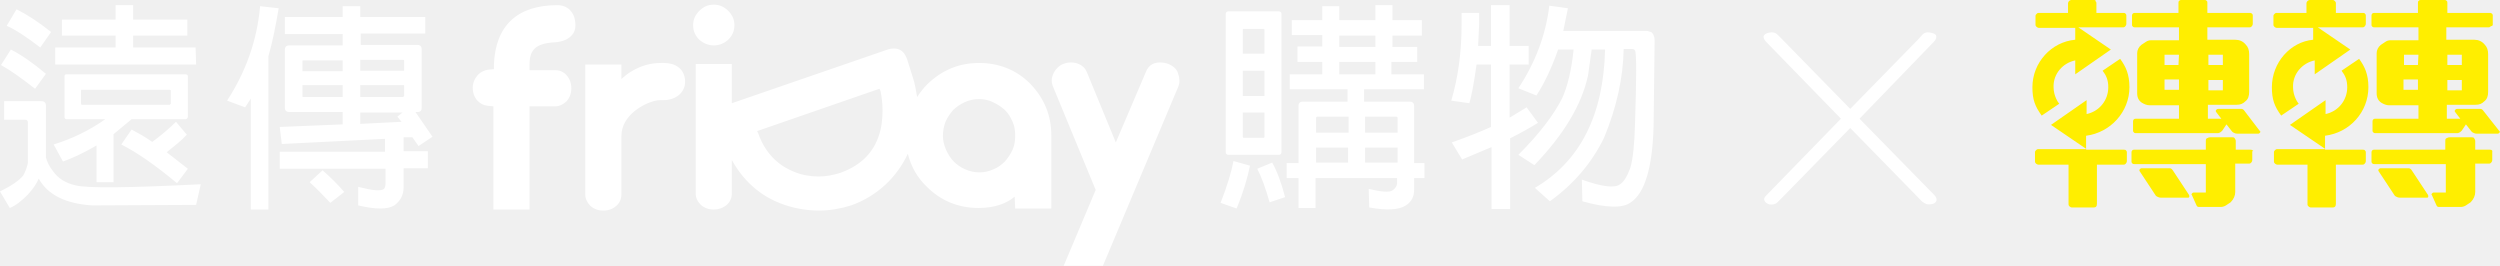
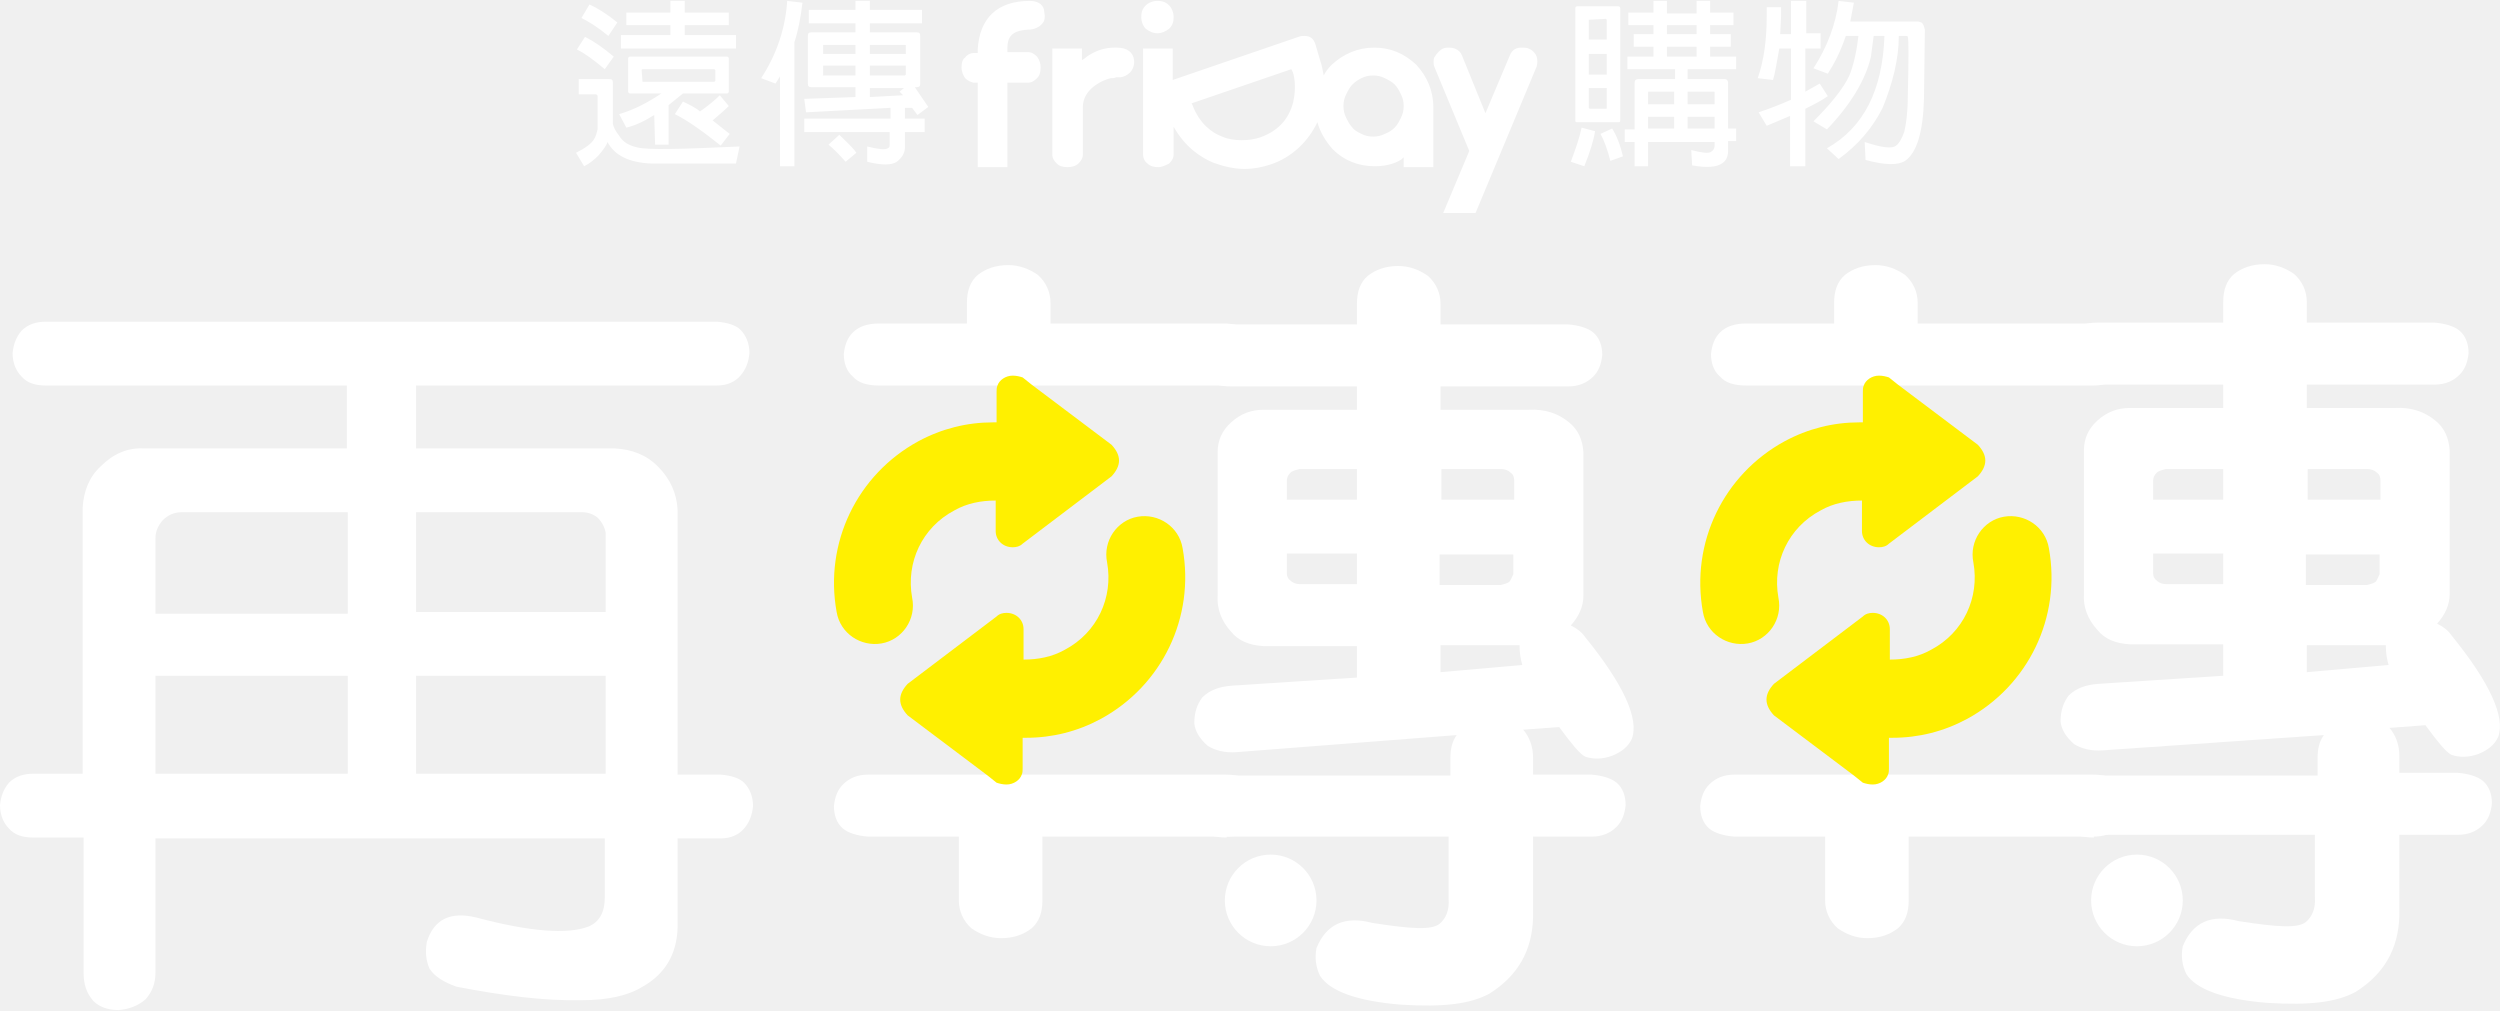
- <svg xmlns="http://www.w3.org/2000/svg" version="1.1" id="圖層_1" x="0px" y="0px" viewBox="0 0 484.4 51.5" style="enable-background:new 0 0 484.4 51.5;" xml:space="preserve">
+ <svg xmlns="http://www.w3.org/2000/svg" version="1.1" id="圖層_1" x="0px" y="0px" viewBox="0 0 278.2 112.4" style="enable-background:new 0 0 278.2 112.4;" xml:space="preserve">
  <style type="text/css">
	.st0{fill:#FFFFFF;}
- 	.st1{fill:#FFEE00;}
+ 	.st1{fill:#FFF000;}
</style>
  <g>
    <g>
      <g>
-         <path class="st0" d="M138.3,8.8c1.1,0,2-0.4,2.8-1.1c0.8-0.8,1.2-1.7,1.2-2.8s-0.4-2-1.2-2.8s-1.7-1.2-2.8-1.2s-2,0.4-2.8,1.2     s-1.2,1.7-1.2,2.8s0.4,2,1.2,2.8C136.3,8.4,137.3,8.8,138.3,8.8z M108,1c-7.8,0-12,4-12.3,11.5v0.9l-1.1,0.1     c-0.7,0.1-1.4,0.4-2,1c-0.6,0.7-1,1.5-1,2.5s0.3,1.8,0.9,2.5c0.6,0.6,1.2,0.9,2,1l1.1,0.1v20h7v-20h5c0.8,0,1.6-0.4,2.2-1     c0.6-0.7,0.9-1.5,0.9-2.5s-0.3-1.8-0.9-2.5s-1.4-1-2.2-1h-5v-1c0-2.6,0.8-4.2,4.9-4.4c1.5-0.1,2.7-0.6,3.4-1.5     c0.6-0.7,0.7-1.7,0.5-2.8C111.2,2.5,110.1,1,108,1z M226.4,12.4c-0.5-0.2-1.1-0.3-1.6-0.3c-1,0-2.2,0.3-2.8,1.9l-5.8,13.6     L210.6,14c-0.7-1.7-2.4-1.9-3.1-1.9c-0.5,0-1,0.1-1.5,0.3c-0.6,0.2-1.6,1-2,2.1c-0.3,0.7-0.3,1.5,0,2.2l8.3,20.1l-6.2,14.7h7.6     l14.6-34.7c0.3-0.7,0.3-1.6,0-2.4C228.2,13.7,227.6,12.9,226.4,12.4z M189.7,12.2c-3.9,0-7.2,1.4-10,4.1c-0.8,0.8-1.4,1.6-2,2.5     c-0.2-1.2-0.4-2.5-0.8-3.7l-1.1-3.5c-0.5-1.5-1.3-2.2-2.6-2.2c-0.5,0-1,0.1-1.5,0.3L141.8,20v-7.6h-7v25.1c0,0.9,0.4,1.6,1,2.2     c0.7,0.6,1.5,0.9,2.5,0.9c0.9,0,1.8-0.3,2.5-0.9c0.7-0.6,1-1.4,1-2.2V31c2.7,4.9,6.5,7.3,9.4,8.4c2.3,0.9,4.9,1.4,7.5,1.4     c2.2,0,4.3-0.4,6.2-1c5.1-1.8,8.9-5.5,11-10c0.6,2.4,1.8,4.6,3.7,6.4c2.7,2.7,6.1,4.1,10,4.1c3.5,0,5.5-1.1,6.5-1.8l0.5-0.4     l0.1,2.3h7V26.2c0-3.9-1.4-7.2-4.1-10C196.9,13.5,193.5,12.2,189.7,12.2z M170.6,25.2c-1,4.1-3.6,6.8-7.8,8.3     c-1.3,0.4-2.7,0.7-4.2,0.7c-1.6,0-3.3-0.3-4.7-0.9c-2.3-0.9-5.4-2.9-7-7.5l-0.2-0.4l23.7-8.2l0.2,0.4     C170.8,18.5,171.4,21.7,170.6,25.2z M196.2,29c-0.4,0.9-0.9,1.6-1.5,2.3c-0.6,0.6-1.4,1.2-2.2,1.5c-0.9,0.4-1.8,0.6-2.7,0.6     c-1,0-1.9-0.2-2.8-0.6c-0.9-0.4-1.6-0.9-2.2-1.5c-0.6-0.6-1.1-1.4-1.5-2.3s-0.6-1.8-0.6-2.7c0-1,0.2-1.9,0.5-2.7     c0.4-0.9,0.9-1.6,1.5-2.3c0.6-0.6,1.4-1.1,2.2-1.5c0.9-0.4,1.8-0.6,2.8-0.6s1.9,0.2,2.7,0.6c0.9,0.4,1.6,0.9,2.3,1.5     c0.7,0.7,1.1,1.4,1.5,2.3s0.5,1.7,0.5,2.7C196.7,27.2,196.6,28.1,196.2,29z M128.6,12.2H128c-4.2,0-7,2.6-7,2.6l-0.6,0.5v-2.8h-7     v25.2c0,0.8,0.4,1.6,1,2.2c0.7,0.6,1.5,0.9,2.5,0.9s1.8-0.3,2.5-0.9c0.7-0.6,1-1.4,1-2.2V26.4c0-4.2,4.6-6.5,6.7-6.9     c0.4-0.1,0.8-0.1,1.3-0.1c0.4,0,0.8,0,1.2-0.1c1.4-0.2,3.5-1.5,3.1-4.1C132.4,13.3,130.9,12.2,128.6,12.2z M34.1,23.6     c-1.1,1.1-2.7,2.5-4.6,3.9c-1.4-1-2.7-1.7-4-2.4l-2,2.9c3,1.5,6.6,4,10.8,7.5l2.1-2.8l-4.1-3.2c1.5-1.2,2.9-2.3,3.9-3.4     L34.1,23.6z M9.9,6.2c-2.5-2-4.7-3.4-6.7-4.4L1.3,5c1.8,0.8,3.9,2.2,6.5,4.2L9.9,6.2z M18.5,28.3l0.2-0.1v7.1H22V26l3.5-2.9h10.4     c0.3,0,0.5-0.2,0.5-0.5v-7.8c0-0.3-0.2-0.4-0.5-0.4h-23c-0.3,0-0.4,0.1-0.4,0.4v7.8c0,0.3,0.1,0.5,0.4,0.5h7.5     c-3.1,2.2-6.5,3.8-10,4.9l1.8,3.3C13.9,30.7,16.1,29.7,18.5,28.3z M15.8,20.3l-0.1-0.2v-2.6c0-0.1,0-0.1,0.1-0.1h17.1l0.2,0.1     v2.6l-0.2,0.2H15.8z M37.9,9.2H25.8V6.9h10.5V3.8H25.8V1h-3.4v2.8H12v3.1h10.4v2.3H10.7v3.3H38L37.9,9.2L37.9,9.2z M8.9,14.3     c-2.5-2.1-4.8-3.7-6.8-4.7l-1.9,3c1.8,1,3.9,2.5,6.6,4.6L8.9,14.3z M14.6,35.9c-1.9-0.4-3.4-1.4-4.3-2.7c-0.8-1-1.2-1.9-1.4-2.7     v-10c0-0.6-0.3-0.9-0.9-0.9H0.8v3.6h4.1c0.3,0,0.5,0.2,0.5,0.5v7.9c-0.2,0.9-0.5,1.7-0.9,2.4c-0.8,1-2.3,2-4.5,3.1l1.9,3.2     c1.2-0.5,2.3-1.4,3.5-2.6c1.1-1.2,1.8-2.3,2.1-3.1c1.7,3.1,5.2,4.9,10.4,5.2L38,39.7l0.9-4C24.9,36.4,16.8,36.5,14.6,35.9z      M62.5,33L60,35.3c1.2,1.1,2.6,2.5,4,4l2.7-2.1C65.5,35.8,64.1,34.4,62.5,33z M79.9,26.6l1.2,1.7l2.7-1.8l-3.3-4.8h0.4     c0.6,0,0.8-0.3,0.8-0.8V9.5c0-0.5-0.3-0.8-0.8-0.8h-11V6.5h12.5V3.3H69.8V1.2h-3.4v2.1H55.2v3.3h11.2v2.2H56     c-0.5,0-0.8,0.3-0.8,0.8v11.3c0,0.5,0.3,0.8,0.8,0.8h10.4v2.4l-12.2,0.5l0.4,3.3l20-1v2.5H54.2v3.3h20.5v2.8     c0,0.5-0.1,0.9-0.3,1.1c-0.6,0.5-2.3,0.3-5-0.4v3.6c3.4,0.8,5.7,0.8,7,0c1.1-0.8,1.8-1.9,1.8-3.5v-3.7h4.7v-3.3h-4.7v-2.7     L79.9,26.6z M66.4,18.8h-7.7c-0.1,0-0.1-0.1-0.1-0.2v-2.1h7.8V18.8z M66.4,13.8h-7.8v-1.9c0-0.1,0-0.2,0.1-0.2h7.7V13.8z      M69.8,11.6h8.3c0.1,0,0.2,0,0.2,0.2v1.9h-8.5V11.6z M77.8,23.6l-8,0.4v-2.2H78l-1,0.8L77.8,23.6z M69.8,18.8v-2.3h8.5v2.1     l-0.2,0.2C78.1,18.8,69.8,18.8,69.8,18.8z M44,19.5l3.5,1.3l1.1-1.7v21.5H52V10.9c0.8-2.7,1.4-5.8,2-9.3l-3.6-0.4     C49.8,7.8,47.7,13.8,44,19.5z M238,30h9.8c0.3,0,0.5-0.2,0.5-0.5V2.7c0-0.3-0.2-0.5-0.5-0.5H238c-0.3,0-0.5,0.2-0.5,0.5v26.8     C237.5,29.8,237.7,30,238,30z M240.8,5.7l0.1-0.1h3.9l0.2,0.1v4.7h-4.2V5.7z M240.8,13.7h4.2v4.9h-4.2V13.7z M240.8,21.8h4.2v4.7     c0,0.1,0,0.2-0.2,0.2h-3.9l-0.1-0.2V21.8z M243.6,32.7c0.8,1.5,1.6,3.7,2.4,6.5l3-1c-0.7-2.7-1.5-4.9-2.5-6.7L243.6,32.7z      M236.5,39.3l3.1,1.1c1.3-3.1,2.1-5.9,2.6-8.3l-3.2-0.9C238.6,33.3,237.8,36,236.5,39.3z M269.8,12h4.8V9.1h-4.8V6.9h5.7v-3h-5.7     V1h-3.3v2.9h-7V1.2h-3.3v2.7h-5.9v2.9h5.9V9h-4.8v3h4.8v2.4h-6.3v2.9h11.2v2.4h-8.7c-0.5,0-0.8,0.3-0.8,0.8v11.1h-2.3v2.9h2.3     v5.8h3.3v-5.8h15.8v0.9c0,0.6-0.3,1.1-0.9,1.5s-2.1,0.3-4.6-0.3l0.1,3.6c3.4,0.6,5.7,0.5,7.1-0.4c1.1-0.7,1.6-1.7,1.6-3v-2.3h2     v-2.9h-2V20.5c0-0.5-0.3-0.8-0.8-0.8h-8.9v-2.4h11.6v-2.9h-6.3V12H269.8z M261.2,31.5H255v-2.9h6.2V31.5z M261.2,25.7H255v-2.8     c0-0.2,0.1-0.3,0.3-0.3h6v3.1H261.2z M270.8,31.5h-6.3v-2.9h6.3V31.5z M270.5,22.6c0.2,0,0.3,0.1,0.3,0.3v2.8h-6.3v-3.1     C264.5,22.6,270.5,22.6,270.5,22.6z M266.5,14.4h-7V12h7V14.4z M266.5,9.1h-7V6.9h7V9.1z M295.8,20.8l-3.3,2V12.5h3.7V8.9h-3.7V1     h-3.6v7.9h-2.5l0.2-4.2V2.5h-3.4v2.2c0,5.5-0.7,10.4-2,14.8l3.5,0.5c0.4-1.3,0.9-3.9,1.4-7.5h2.8v12.1c-2,0.9-4.5,1.9-7.6,3     l2,3.3l5.7-2.4v12h3.6V26.8c2-1,3.8-2,5.4-3L295.8,20.8z M319.9,6.2L319.2,6h-16.3l0.9-4.4l-3.6-0.5c-0.7,5.7-2.7,11-6,16     l3.5,1.4c1.5-2.3,2.9-5.2,4.2-8.9h3c-0.4,4-1.2,7.2-2.2,9.4c-1.6,3.2-4.4,6.9-8.5,11l3.1,2c5.6-5.8,9.2-11.7,10.4-17.4l0.7-5h2.6     c-0.3,12.8-4.9,21.7-13.6,26.8l2.9,2.6c4.6-3.3,8.1-7.4,10.5-12.3c2.4-5.8,3.7-11.5,3.8-17.2h1.7c0.2,0,0.4,0.1,0.5,0.3     c0.3,0.4,0.3,5.1,0,14.2c-0.1,3.9-0.4,6.8-0.9,8.5c-0.6,1.6-1.2,2.7-2,3.2c-1,0.8-3.5,0.5-7.4-0.9l0.1,4.2     c4.6,1.3,7.8,1.4,9.4,0.2c2.7-1.8,4.2-6.8,4.4-14.8l0.2-16.6C320.6,7.1,320.3,6.4,319.9,6.2z" />
+         <g>
+           <path class="st0" d="M128.8,3.7c0.5,0,0.9-0.2,1.3-0.5c0.4-0.4,0.5-0.8,0.5-1.3c0-0.5-0.2-1-0.5-1.3c-0.4-0.4-0.8-0.5-1.3-0.5      c-0.5,0-1,0.2-1.3,0.5c-0.4,0.4-0.5,0.8-0.5,1.3c0,0.5,0.2,1,0.5,1.3C127.9,3.5,128.3,3.7,128.8,3.7z M114.6,0.1      c-3.6,0-5.6,1.9-5.8,5.4l0,0.4l-0.5,0c-0.3,0-0.7,0.2-0.9,0.5C107.1,6.6,107,7,107,7.5c0,0.5,0.2,0.9,0.4,1.2      c0.3,0.3,0.6,0.4,0.9,0.5l0.5,0v9.4h3.3V9.2h2.3c0.4,0,0.7-0.2,1-0.5c0.3-0.3,0.4-0.7,0.4-1.2c0-0.4-0.1-0.8-0.4-1.2      c-0.3-0.3-0.6-0.5-1-0.5h-2.3V5.4c0-1.2,0.4-2,2.3-2.1c0.7,0,1.3-0.3,1.6-0.7c0.3-0.3,0.3-0.8,0.2-1.3      C116.2,0.7,115.7,0.1,114.6,0.1z M170.1,5.4c-0.2-0.1-0.5-0.1-0.8-0.1c-0.4,0-1,0.1-1.3,0.9l-2.7,6.4l-2.6-6.4      c-0.3-0.8-1.1-0.9-1.4-0.9c-0.2,0-0.5,0-0.7,0.1c-0.3,0.1-0.7,0.5-1,1c-0.1,0.3-0.1,0.7,0,1l3.9,9.4l-2.9,6.9l3.6,0L171,7.4      c0.1-0.3,0.1-0.8,0-1.1C170.9,6,170.6,5.6,170.1,5.4z M152.9,5.3c-1.8,0-3.4,0.7-4.7,1.9c-0.4,0.4-0.7,0.8-0.9,1.2      c-0.1-0.6-0.2-1.1-0.4-1.7L146.4,5c-0.2-0.7-0.6-1-1.2-1c-0.2,0-0.5,0-0.7,0.1l-14,4.8V5.4h-3.3v11.8c0,0.4,0.2,0.8,0.5,1      c0.3,0.3,0.7,0.4,1.2,0.4c0.4,0,0.8-0.2,1.2-0.4c0.3-0.3,0.5-0.6,0.5-1v-3.1c1.3,2.3,3,3.4,4.4,4c1.1,0.4,2.3,0.7,3.5,0.7      c1,0,2-0.2,2.9-0.5c2.4-0.8,4.2-2.6,5.2-4.7c0.3,1.1,0.9,2.1,1.7,3c1.3,1.3,2.9,1.9,4.7,1.9c1.6,0,2.6-0.5,3-0.8l0.2-0.2l0,1.1      h3.3v-6.7c0-1.8-0.7-3.4-1.9-4.7C156.2,5.9,154.7,5.3,152.9,5.3z M143.9,11.4c-0.5,1.9-1.7,3.2-3.7,3.9c-0.6,0.2-1.3,0.3-2,0.3      c-0.8,0-1.5-0.1-2.2-0.4c-1.1-0.4-2.5-1.4-3.3-3.5l-0.1-0.2l11.1-3.8l0.1,0.2C144,8.2,144.3,9.7,143.9,11.4z M155.9,13.1      c-0.2,0.4-0.4,0.8-0.7,1.1c-0.3,0.3-0.6,0.5-1.1,0.7c-0.4,0.2-0.8,0.3-1.3,0.3c-0.5,0-0.9-0.1-1.3-0.3c-0.4-0.2-0.8-0.4-1-0.7      c-0.3-0.3-0.5-0.7-0.7-1.1c-0.2-0.4-0.3-0.8-0.3-1.3c0-0.5,0.1-0.9,0.3-1.3c0.2-0.4,0.4-0.8,0.7-1.1c0.3-0.3,0.6-0.5,1-0.7      c0.4-0.2,0.8-0.3,1.3-0.3c0.5,0,0.9,0.1,1.3,0.3c0.4,0.2,0.8,0.4,1.1,0.7c0.3,0.3,0.5,0.7,0.7,1.1c0.2,0.4,0.3,0.8,0.3,1.3      C156.2,12.3,156.1,12.7,155.9,13.1z M124.3,5.3l-0.3,0c-2,0-3.3,1.2-3.3,1.2l-0.3,0.2l0-1.3h-3.3l0,11.8c0,0.4,0.2,0.7,0.5,1      c0.3,0.3,0.7,0.4,1.2,0.4c0.4,0,0.9-0.1,1.2-0.4c0.3-0.3,0.5-0.6,0.5-1v-5.3c0-2,2.2-3,3.1-3.2c0.2,0,0.4,0,0.6-0.1      c0.2,0,0.4,0,0.5,0c0.7-0.1,1.6-0.7,1.5-1.9C126.1,5.8,125.4,5.3,124.3,5.3z M68.3,6.3c-1.2-1-2.2-1.7-3.2-2.2l-0.9,1.4      C65,5.9,66,6.6,67.3,7.7L68.3,6.3z M72.8,12.8L72.8,12.8l0.1,3.3h1.5v-4.4l1.6-1.3h4.9c0.1,0,0.2-0.1,0.2-0.2V6.5      c0-0.1-0.1-0.2-0.2-0.2H70.1c-0.1,0-0.2,0.1-0.2,0.2v3.7c0,0.1,0.1,0.2,0.2,0.2h3.5c-1.5,1-3,1.8-4.7,2.3l0.8,1.5      C70.6,14,71.7,13.5,72.8,12.8z M71.5,9.1L71.5,9.1l-0.1-1.3c0,0,0-0.1,0.1-0.1h8l0.1,0.1V9l-0.1,0.1H71.5z M81.9,3.9h-5.7V2.8      h4.9V1.4h-4.9V0.1h-1.6v1.3h-4.9v1.4h4.9v1.1h-5.5v1.5h12.8V3.9z M80.1,10.6c-0.5,0.5-1.2,1.1-2.2,1.8c-0.6-0.5-1.3-0.8-1.9-1.1      l-0.9,1.4c1.4,0.7,3.1,1.9,5.1,3.5l1-1.3l-1.9-1.5c0.7-0.6,1.3-1.1,1.8-1.6L80.1,10.6z M68.7,2.5c-1.1-0.9-2.2-1.6-3.1-2      l-0.9,1.5c0.8,0.4,1.8,1,3,2L68.7,2.5z M70.9,16.4c-0.9-0.2-1.6-0.6-2-1.3c-0.4-0.5-0.6-0.9-0.7-1.3V9.2c0-0.3-0.1-0.4-0.4-0.4      h-3.4v1.7h1.9c0.1,0,0.2,0.1,0.2,0.2v3.7c-0.1,0.4-0.2,0.8-0.4,1.1c-0.3,0.5-1,1-2,1.5l0.9,1.5c0.6-0.3,1.1-0.7,1.6-1.2      c0.5-0.6,0.9-1.1,1-1.5c0.8,1.5,2.4,2.3,4.9,2.4l9.4,0l0.4-1.9C75.8,16.6,72,16.7,70.9,16.4z M84.7,8.7l1.6,0.6l0.5-0.8v10h1.6      V4.7c0.4-1.2,0.7-2.7,0.9-4.4l-1.7-0.2C87.4,3.2,86.4,6.1,84.7,8.7z M101.5,12l0.6,0.8l1.2-0.9l-1.5-2.2h0.2      c0.3,0,0.4-0.1,0.4-0.4V4c0-0.3-0.1-0.4-0.4-0.4h-5.2v-1h5.8V1.1h-5.8v-1h-1.6v1h-5.2v1.5h5.2v1h-4.9c-0.3,0-0.4,0.1-0.4,0.4      v5.3c0,0.3,0.1,0.4,0.4,0.4h4.9v1.1l-5.7,0.2l0.2,1.5l9.4-0.5v1.2h-9.6v1.5H99v1.3c0,0.3,0,0.4-0.2,0.5      c-0.3,0.2-1.1,0.1-2.3-0.2v1.7c1.6,0.4,2.7,0.4,3.3,0c0.5-0.4,0.9-0.9,0.9-1.6v-1.7h2.2v-1.5h-2.2v-1.2L101.5,12z M95.2,8.4      h-3.6c0,0-0.1,0,0-0.1v-1h3.6V8.4z M95.2,6h-3.6V5.1c0-0.1,0-0.1,0-0.1h3.6V6z M96.8,5h3.9c0.1,0,0.1,0,0.1,0.1V6h-4V5z       M100.5,10.6l-3.7,0.2v-1h3.8l-0.5,0.4L100.5,10.6z M96.8,8.4V7.3h4v1l-0.1,0.1H96.8z M93.4,15l-1.2,1.1      c0.6,0.5,1.2,1.1,1.9,1.9l1.2-1C94.8,16.3,94.1,15.7,93.4,15z M175.5,13.6h4.6c0.2,0,0.2-0.1,0.2-0.2V0.9c0-0.1-0.1-0.2-0.2-0.2      h-4.6c-0.1,0-0.2,0.1-0.2,0.2v12.5C175.3,13.5,175.3,13.6,175.5,13.6z M176.8,2.2L176.8,2.2l1.9-0.1l0.1,0.1v2.2h-2V2.2z       M176.8,6h2v2.3h-2V6z M176.8,9.8h2V12c0,0.1,0,0.1-0.1,0.1h-1.8l-0.1-0.1V9.8z M178.1,14.9c0.4,0.7,0.8,1.8,1.1,3l1.4-0.5      c-0.3-1.3-0.7-2.3-1.2-3.1L178.1,14.9z M190.3,5.2h2.3V3.8h-2.3v-1h2.6V1.4h-2.6V0.1h-1.5v1.4h-3.3V0.1H184v1.3h-2.8v1.4h2.8v1      h-2.2v1.4h2.2v1.1h-2.9v1.4h5.3v1.1h-4.1c-0.2,0-0.4,0.1-0.4,0.4v5.2h-1.1v1.4h1.1v2.7h1.5v-2.7h7.4v0.4c0,0.3-0.1,0.5-0.4,0.7      c-0.3,0.2-1,0.1-2.2-0.2l0.1,1.7c1.6,0.3,2.7,0.2,3.3-0.2c0.5-0.3,0.7-0.8,0.7-1.4v-1.1h0.9v-1.4h-0.9V9.2      c0-0.2-0.1-0.4-0.4-0.4h-4.1V7.7h5.4V6.3h-2.9V5.2z M186.3,14.3h-2.9V13h2.9V14.3z M186.3,11.6h-2.9v-1.3c0-0.1,0-0.1,0.1-0.1      h2.8V11.6z M190.8,14.3h-3V13h3V14.3z M190.7,10.2c0.1,0,0.1,0,0.1,0.1v1.3h-3v-1.4H190.7z M188.8,6.3h-3.3V5.2h3.3V6.3z       M188.8,3.8h-3.3v-1h3.3V3.8z M174.8,18l1.5,0.5c0.6-1.5,1-2.7,1.2-3.9l-1.5-0.4C175.8,15.2,175.4,16.4,174.8,18z M213.8,2.5      l-0.3-0.1h-7.6l0.4-2.1l-1.7-0.2c-0.3,2.6-1.3,5.2-2.8,7.5l1.6,0.6c0.7-1.1,1.4-2.4,2-4.2h1.4c-0.2,1.9-0.6,3.4-1,4.4      c-0.7,1.5-2.1,3.2-4,5.1l1.5,0.9c2.6-2.7,4.3-5.5,4.9-8.1l0.3-2.3h1.2c-0.2,6-2.3,10.2-6.4,12.5l1.3,1.2      c2.2-1.6,3.8-3.5,4.9-5.7c1.1-2.7,1.8-5.4,1.8-8h0.8c0.1,0,0.2,0,0.2,0.1c0.1,0.2,0.1,2.4,0,6.6c0,1.8-0.2,3.2-0.4,4      c-0.3,0.8-0.6,1.3-0.9,1.5c-0.5,0.4-1.7,0.2-3.5-0.4l0.1,2c2.2,0.6,3.6,0.6,4.4,0.1c1.3-0.9,2-3.2,2.1-6.9l0.1-7.7      C214.1,2.9,214,2.6,213.8,2.5z M202.5,9.3l-1.6,0.9V5.4h1.7V3.7H201V0.1h-1.7v3.7h-1.2l0.1-2v-1h-1.6v1c0,2.6-0.3,4.9-1,6.9      l1.7,0.2c0.2-0.6,0.4-1.8,0.7-3.5h1.3v5.7c-0.9,0.4-2.1,0.9-3.6,1.4l0.9,1.5l2.6-1.1v5.6h1.7v-6.4c1-0.5,1.8-0.9,2.5-1.4      L202.5,9.3z" />
+         </g>
      </g>
    </g>
    <g>
-       <path class="st0" d="M342.2,8.1c-0.4-0.4-0.5-0.8-0.5-1c0.1-0.4,0.5-0.7,1.2-0.8c0.6-0.1,1.1,0,1.5,0.4c0.3,0.3,0.6,0.6,0.9,0.9    l13.2,13.5l13.2-13.5c0.3-0.3,0.6-0.7,0.9-1c0.4-0.3,0.8-0.4,1.3-0.3c0.7,0.1,1.1,0.3,1.2,0.5c0.2,0.4,0,0.9-0.4,1.3L360.3,23    l14.5,14.8c0.4,0.4,0.5,0.8,0.4,1.1c-0.2,0.5-0.7,0.7-1.5,0.7c-0.3,0-0.6-0.1-0.9-0.3c-0.4-0.2-0.7-0.6-1.1-1l-13.2-13.5    l-13.2,13.5c-0.3,0.3-0.6,0.6-0.9,0.9c-0.4,0.4-1,0.5-1.6,0.4c-0.5-0.2-0.8-0.4-0.9-0.7c-0.2-0.4,0-0.7,0.4-1.1L356.7,23    L342.2,8.1z" />
-     </g>
-     <g>
      <g>
-         <path class="st1" d="M481.2,21.5c-0.2-0.3-0.4-0.4-0.6-0.4h-4.5c-0.2,0-0.3,0.1-0.4,0.2s-0.1,0.3,0,0.4l1,1.3h-2.6v-2.7h5.6     c0.7,0,1.2-0.2,1.7-0.7c0.5-0.4,0.7-1,0.7-1.8v-7.3c0-0.8-0.2-1.4-0.7-1.9c-0.5-0.6-1.2-0.9-2-0.9H474V5.3h8.2     c0.2,0,0.3-0.1,0.4-0.2C483,5,483,4.9,483,4.7V3c0-0.2-0.1-0.3-0.2-0.4c-0.2-0.1-0.3-0.1-0.5-0.1h-8.1V0.6c0-0.2,0-0.3-0.1-0.4     C474,0.1,473.9,0,473.7,0H469c-0.2,0-0.3,0.1-0.4,0.2s-0.1,0.2-0.1,0.4v1.9H460c-0.3,0-0.5,0.2-0.5,0.5v1.9     c0,0.1,0.1,0.2,0.2,0.3c0.1,0.1,0.3,0.1,0.4,0.1h8.5v2.5h-5.4c-0.4,0-0.7,0.1-1,0.3c-0.3,0.2-0.6,0.4-0.9,0.6     c-0.5,0.4-0.8,1-0.8,1.6v7.8c0,0.8,0.3,1.4,0.9,1.8c0.5,0.3,1,0.5,1.5,0.5h5.7V23h-8.4c-0.3,0-0.5,0.2-0.5,0.5v1.9     c0,0.1,0.1,0.2,0.2,0.3c0.1,0.1,0.3,0.1,0.4,0.1H476c0.2,0,0.3,0,0.5-0.1s0.3-0.2,0.5-0.4l0.8-1.2l1.1,1.4     c0.1,0.1,0.2,0.2,0.5,0.3c0.2,0.1,0.5,0.1,0.6,0.1h4c0.1,0,0.2-0.1,0.3-0.2c0.1-0.1,0.1-0.3-0.1-0.4L481.2,21.5z M474.2,10.6h2.8     v2h-2.8V10.6z M474.2,15.5h2.8v2h-2.8V15.5z M468.5,17.4h-2.8v-2h2.8V17.4z M468.5,12.6h-2.7v-2h2.8L468.5,12.6z M482.8,29.1     c-0.1-0.1-0.3-0.1-0.5-0.1h-2.7v-1.7c0-0.2-0.1-0.3-0.2-0.5s-0.3-0.2-0.5-0.2h-4.3c-0.2,0-0.4,0.1-0.6,0.2s-0.2,0.3-0.2,0.5V29     H460c-0.3,0-0.5,0.2-0.5,0.5v1.9c0,0.1,0.1,0.2,0.2,0.3c0.1,0.1,0.3,0.1,0.4,0.1h13.8v5.5h-2.4c-0.1,0-0.2,0.1-0.3,0.2     c-0.1,0.2-0.1,0.3,0,0.3l0.9,2c0.1,0.2,0.2,0.3,0.5,0.3h4.2c0.3,0,0.7-0.1,1-0.3s0.6-0.4,0.9-0.6c0.6-0.6,0.9-1.3,0.9-2v-5.5h2.7     c0.2,0,0.3-0.1,0.4-0.2s0.2-0.3,0.2-0.5v-1.7C483,29.3,482.9,29.2,482.8,29.1z M467.3,33c-0.2-0.3-0.4-0.4-0.6-0.4h-5.5     c-0.1,0-0.2,0.1-0.3,0.2c-0.1,0.1-0.1,0.3,0,0.4l3.1,4.7c0.1,0.1,0.2,0.2,0.5,0.3c0.2,0.1,0.5,0.1,0.6,0.1h5.2     c0.1,0,0.2-0.1,0.2-0.2c0-0.1,0-0.3-0.1-0.4L467.3,33z M440.2,16.9c0,2.4,0.5,3.7,1.8,5.5l3.4-2.3c-0.2-0.2-1.1-1.5-1.1-3.2     c-0.1-2.6,1.8-4.7,4.2-5.2v2.7l6.9-4.8l-6.3-4.3h8.7c0.2,0,0.3-0.1,0.4-0.2s0.2-0.3,0.2-0.5V3c0-0.2-0.1-0.3-0.2-0.4     c-0.1-0.1-0.3-0.1-0.5-0.1h-5.1V0.6c0-0.2-0.1-0.3-0.2-0.4S452.2,0,452,0h-4.5c-0.1,0-0.3,0.1-0.4,0.2s-0.2,0.3-0.2,0.4v1.9h-5.8     c-0.2,0-0.3,0.1-0.4,0.2c-0.1,0.1-0.2,0.2-0.2,0.4v1.7c0,0.2,0.1,0.3,0.2,0.4s0.3,0.2,0.4,0.2h7.1v2.3     C443.8,8.1,440.2,12.1,440.2,16.9z M458.9,16.9c0-2.5-0.7-4-1.8-5.5l-3.4,2.3c0.7,0.9,1.1,1.8,1.1,3.2c0,2.6-1.8,4.7-4.2,5.2     v-2.7l-6.9,4.8l6.9,4.7h-9.4c-0.2,0-0.3,0.1-0.4,0.2s-0.2,0.2-0.2,0.4v1.8c0,0.2,0.1,0.3,0.2,0.4s0.3,0.2,0.4,0.2h5.9v7.7     c0,0.2,0.1,0.3,0.2,0.4c0.1,0.1,0.3,0.2,0.4,0.2h4.3c0.4,0,0.6-0.2,0.6-0.7v-7.6h5.2c0.2,0,0.3-0.1,0.4-0.2s0.2-0.3,0.2-0.5v-1.7     c0-0.2-0.1-0.3-0.2-0.4s-0.3-0.1-0.5-0.1h-7.2v-2.7C455.3,25.7,458.9,21.7,458.9,16.9z M436.4,29.1c-0.1-0.1-0.3-0.1-0.5-0.1     h-2.7v-1.7c0-0.2-0.1-0.3-0.2-0.5s-0.3-0.2-0.5-0.2h-4.3c-0.2,0-0.4,0.1-0.6,0.2s-0.2,0.3-0.2,0.5V29h-13.9     c-0.3,0-0.5,0.2-0.5,0.5v1.9c0,0.1,0.1,0.2,0.2,0.3c0.1,0.1,0.3,0.1,0.4,0.1h13.8v5.5H425c-0.1,0-0.2,0.1-0.3,0.2     c-0.1,0.2-0.1,0.3,0,0.3l0.9,2c0.1,0.2,0.2,0.3,0.5,0.3h4.2c0.3,0,0.7-0.1,1-0.3s0.6-0.4,0.9-0.6c0.6-0.6,0.9-1.3,0.9-2v-5.5h2.7     c0.2,0,0.3-0.1,0.4-0.2s0.2-0.3,0.2-0.5v-1.7C436.7,29.3,436.6,29.2,436.4,29.1z M421,33c-0.2-0.3-0.4-0.4-0.6-0.4h-5.5     c-0.1,0-0.2,0.1-0.3,0.2c-0.1,0.1-0.1,0.3,0,0.4l3.1,4.7c0.1,0.1,0.2,0.2,0.5,0.3c0.2,0.1,0.5,0.1,0.6,0.1h5.2     c0.1,0,0.2-0.1,0.2-0.2c0-0.1,0-0.3-0.1-0.4L421,33z M434.9,21.5c-0.2-0.3-0.4-0.4-0.6-0.4h-4.5c-0.2,0-0.3,0.1-0.4,0.2     s-0.1,0.3,0,0.4l1,1.3h-2.6v-2.7h5.6c0.7,0,1.2-0.2,1.7-0.7c0.5-0.4,0.7-1,0.7-1.8v-7.3c0-0.8-0.2-1.4-0.7-1.9     c-0.5-0.6-1.2-0.9-2-0.9h-5.4V5.3h8.2c0.2,0,0.3-0.1,0.4-0.2s0.2-0.3,0.2-0.5V3c0-0.2-0.1-0.3-0.2-0.4c-0.2-0.1-0.3-0.1-0.5-0.1     h-8.1V0.6c0-0.2,0-0.3-0.1-0.4S427.4,0,427.3,0h-4.7c-0.2,0-0.3,0.1-0.4,0.2s-0.1,0.2-0.1,0.4v1.9h-8.5c-0.3,0-0.5,0.2-0.5,0.5     v1.9c0,0.1,0.1,0.2,0.2,0.3c0.1,0.1,0.3,0.1,0.4,0.1h8.5v2.5h-5.4c-0.4,0-0.7,0.1-1,0.3c-0.3,0.2-0.6,0.4-0.9,0.6     c-0.5,0.4-0.8,1-0.8,1.6v7.8c0,0.8,0.3,1.4,0.9,1.8c0.5,0.3,1,0.5,1.5,0.5h5.7V23h-8.4c-0.3,0-0.5,0.2-0.5,0.5v1.9     c0,0.1,0.1,0.2,0.2,0.3c0.1,0.1,0.3,0.1,0.4,0.1h15.7c0.2,0,0.3,0,0.5-0.1s0.3-0.2,0.5-0.4l0.8-1.2l1.1,1.4     c0.1,0.1,0.2,0.2,0.5,0.3c0.2,0.1,0.5,0.1,0.6,0.1h4c0.1,0,0.2-0.1,0.3-0.2c0.1-0.1,0.1-0.3-0.1-0.4L434.9,21.5z M427.9,10.6h2.8     v2h-2.8V10.6z M427.9,15.5h2.8v2h-2.8V15.5z M422.2,17.4h-2.8v-2h2.8V17.4z M422.1,12.6h-2.7v-2h2.8L422.1,12.6z M393.8,16.9     c0,2.4,0.5,3.7,1.8,5.5l3.4-2.3c-0.2-0.2-1.1-1.5-1.1-3.2c-0.1-2.6,1.8-4.7,4.2-5.2v2.7l6.9-4.8l-6.3-4.3h8.7     c0.2,0,0.3-0.1,0.4-0.2s0.2-0.3,0.2-0.5V3c0-0.2-0.1-0.3-0.2-0.4c-0.1-0.1-0.3-0.1-0.5-0.1h-5.1V0.6c0-0.2-0.1-0.3-0.2-0.4     c0.1-0.1,0-0.2-0.2-0.2h-4.5c-0.1,0-0.3,0.1-0.4,0.2s-0.2,0.3-0.2,0.4v1.9H395c-0.2,0-0.3,0.1-0.4,0.2c-0.1,0.1-0.2,0.2-0.2,0.4     v1.7c0,0.2,0.1,0.3,0.2,0.4s0.3,0.2,0.4,0.2h7.1v2.3C397.5,8.1,393.8,12.1,393.8,16.9z M412.6,16.9c0-2.5-0.7-4-1.8-5.5l-3.4,2.3     c0.7,0.9,1.1,1.8,1.1,3.2c0,2.6-1.8,4.7-4.2,5.2v-2.7l-6.9,4.8l6.9,4.7h-9.4c-0.2,0-0.3,0.1-0.4,0.2s-0.2,0.2-0.2,0.4v1.8     c0,0.2,0.1,0.3,0.2,0.4s0.3,0.2,0.4,0.2h5.9v7.7c0,0.2,0.1,0.3,0.2,0.4c0.1,0.1,0.3,0.2,0.4,0.2h4.3c0.4,0,0.6-0.2,0.6-0.7v-7.6     h5.2c0.2,0,0.3-0.1,0.4-0.2s0.2-0.3,0.2-0.5v-1.7c0-0.2-0.1-0.3-0.2-0.4s-0.3-0.1-0.5-0.1h-7.2v-2.7     C408.9,25.7,412.6,21.7,412.6,16.9z" />
+         <path class="st0" d="M17.3,108.2c0,1.3-0.4,2.2-1.1,3c-0.8,0.7-1.8,1.1-3,1.2c-1.1,0-2.1-0.3-2.8-1c-0.8-0.9-1.1-1.9-1.1-3.2v-15     H3.7c-1.2,0-2.1-0.3-2.7-1c-0.6-0.6-1-1.5-1-2.6c0.1-1,0.4-1.8,1-2.5c0.7-0.7,1.6-1,2.7-1h5.5V56.5c0.1-1.8,0.7-3.4,2-4.6     c1.4-1.4,3-2.1,4.8-2h22.6v-7H5.1c-1.2,0-2.1-0.3-2.7-1c-0.6-0.6-1-1.5-1-2.6c0.1-1,0.4-1.8,1-2.5c0.7-0.7,1.6-1,2.7-1h74.7     c1.2,0.1,2.1,0.4,2.6,0.9c0.6,0.6,1,1.5,1,2.6c-0.1,1-0.4,1.8-1,2.5c-0.6,0.7-1.5,1.1-2.6,1.1H46.3v7h22.1c1.9,0.1,3.5,0.7,4.8,2     c1.4,1.4,2.1,3,2.2,4.8v29.5h4.8c1.2,0.1,2.1,0.4,2.6,0.9c0.6,0.6,1,1.5,1,2.6c-0.1,1-0.4,1.8-1,2.5c-0.6,0.7-1.5,1.1-2.6,1.1     h-4.8v10c-0.1,2.9-1.4,5.1-3.9,6.5c-1.6,1-3.9,1.5-6.7,1.5c-4.2,0.1-8.8-0.5-14-1.5c-1.4-0.5-2.4-1.1-3-2c-0.4-0.9-0.5-1.9-0.3-3     c0.8-2.5,2.6-3.4,5.5-2.7c6,1.6,10.2,1.9,12.5,1c1.2-0.5,1.8-1.6,1.8-3.2v-6.6H17.3V108.2z M38.7,57H20.2c-0.8,0-1.5,0.3-2.1,0.9     c-0.5,0.6-0.8,1.2-0.8,2v8.4h21.4V57z M38.7,86.1V75.2H17.3v10.9H38.7z M46.3,68.1h21.1v-8.8c-0.1-0.6-0.4-1.2-0.9-1.7     C66,57.2,65.4,57,64.8,57H46.3V68.1z M67.4,86.1V75.2H46.3v10.9H67.4z" />
+       </g>
+       <g>
+         <g>
+           <g>
+             <ellipse class="st0" cx="237.8" cy="100.2" rx="5.1" ry="5.1" />
+             <path class="st0" d="M233,93.2c-1.3,0-2.3-0.3-2.9-1c-0.7-0.6-1-1.5-1-2.5c0.1-1,0.4-1.8,1-2.4c0.7-0.7,1.7-1,2.9-1h24.9v-1.9       c0-1.1,0.2-1.9,0.7-2.6L234,83.5c-1.3,0.1-2.4-0.2-3.2-0.7c-0.9-0.8-1.4-1.6-1.5-2.5c0-1.2,0.3-2.1,0.9-2.9       c0.8-0.8,1.9-1.2,3.3-1.3l13.9-0.9v-3.5h-10.4c-1.6-0.1-2.8-0.6-3.6-1.6c-1.1-1.2-1.6-2.6-1.5-4v-16c0-1.3,0.5-2.4,1.5-3.3       c1.1-1,2.3-1.4,3.6-1.4h10.4v-2.6h-14c-1.3,0-2.3-0.3-2.9-1c-0.7-0.6-1-1.5-1-2.5c0.1-1,0.4-1.8,1-2.4c0.7-0.7,1.7-1,2.9-1h14       v-2.3c0-1.4,0.4-2.4,1.2-3.1c0.9-0.7,2-1.1,3.4-1.1c1.2,0,2.3,0.4,3.3,1.1c0.9,0.8,1.4,1.9,1.4,3.1v2.3h14.2       c1.2,0.1,2.2,0.4,2.8,0.9c0.7,0.6,1,1.5,1,2.5c-0.1,1-0.4,1.8-1,2.4c-0.7,0.7-1.6,1.1-2.8,1.1h-14.2v2.6h9.8       c1.8-0.1,3.3,0.4,4.5,1.4c1,0.8,1.5,1.9,1.6,3.3v16c0,1.2-0.5,2.3-1.4,3.3c0.6,0.3,1.2,0.7,1.6,1.3c4.3,5.3,6,9.1,5.2,11.3       c-0.4,0.9-1.2,1.5-2.2,1.9c-1.1,0.4-2.1,0.4-3,0.1c-0.6-0.3-1.5-1.4-2.9-3.3l-4,0.3c0.7,0.8,1.1,1.9,1.1,3.1v1.9h6.5       c1.2,0.1,2.2,0.4,2.8,0.9c0.7,0.6,1,1.5,1,2.5c-0.1,1-0.4,1.8-1,2.4c-0.7,0.7-1.6,1.1-2.8,1.1h-6.5v9c-0.1,3.7-1.7,6.5-4.9,8.5       c-2.1,1.1-4.9,1.5-9.8,1.2c-4.9-0.4-7.9-1.5-9-3.2c-0.5-1-0.6-2.1-0.4-3.1c1.1-2.7,3.2-3.6,6.2-2.8c4.5,0.7,6.6,0.8,7.5,0.1       c0.7-0.6,1.1-1.5,1-2.8v-6.9H233z M247.4,52.2h-6.4c-0.4,0.1-0.8,0.2-1,0.4c-0.3,0.3-0.4,0.6-0.4,0.9v2.1h7.8V52.2z        M247.4,61.6h-7.8v2.2c0,0.3,0.1,0.6,0.4,0.8c0.3,0.3,0.7,0.4,1,0.4h6.4V61.6z M256.7,55.6h8.2v-2.1c0-0.4-0.1-0.7-0.4-0.9       c-0.3-0.3-0.7-0.4-1-0.4h-6.7V55.6z M256.7,65.1h6.7c0.4-0.1,0.8-0.2,1-0.4c0.2-0.3,0.3-0.6,0.4-0.8v-2.2h-8.2V65.1z        M265.5,71.8h-8.8v3l9.1-0.8c-0.2-0.7-0.3-1.4-0.3-2V71.8z" />
+           </g>
+           <path class="st0" d="M194.3,42.9c-1.3,0-2.3-0.3-2.9-1c-0.7-0.6-1-1.5-1-2.5c0.1-1,0.4-1.8,1-2.4c0.7-0.7,1.7-1,2.9-1h9.8v-2.3      c0-1.4,0.4-2.4,1.2-3.1c0.9-0.7,2-1.1,3.4-1.1c1.2,0,2.3,0.4,3.3,1.1c0.9,0.8,1.4,1.9,1.4,3.1v2.3h19.6c1.2,0.1,2.2,0.4,2.8,0.9      c0.7,0.6,1,1.5,1,2.5c-0.1,1-0.4,1.8-1,2.4c-0.7,0.7-1.6,1.1-2.8,1.1H194.3z" />
+           <path class="st0" d="M232.9,86.2c1.3,0,2.3,0.3,2.9,1c0.7,0.6,1,1.5,1,2.5c-0.1,1-0.4,1.8-1,2.4c-0.7,0.7-1.7,1-2.9,1h-20.5v7.1      c0,1.4-0.4,2.4-1.2,3.1c-0.9,0.7-2,1.1-3.4,1.1c-1.2,0-2.3-0.4-3.3-1.1c-0.9-0.8-1.4-1.9-1.4-3.1v-7.1h-10.1      c-1.2-0.1-2.2-0.4-2.8-0.9c-0.7-0.6-1-1.5-1-2.5c0.1-1,0.4-1.8,1-2.4c0.7-0.7,1.6-1.1,2.8-1.1H232.9z" />
+         </g>
+         <path class="st1" d="M208.4,87.3c0.8,0,1.5-0.5,1.7-1.1c0.1-0.2,0.1-0.5,0.1-0.7v-3.4c0.1,0,0.3,0,0.4,0c2.9,0,5.7-0.7,8.3-2.1     c6.8-3.7,10.5-11.3,9.1-19c-0.4-2.4-2.7-3.9-5-3.5c-2.3,0.4-3.9,2.7-3.4,5.1c0.7,3.9-1.1,7.8-4.7,9.7c-1.4,0.8-3,1.1-4.6,1.1V70     c0-1-0.8-1.8-1.9-1.8c-0.4,0-0.8,0.1-1.1,0.4l-9.9,7.5c-1.1,1.2-1.1,2.3,0,3.5l8.9,6.7l1,0.8C207.6,87.2,208,87.3,208.4,87.3z" />
+         <path class="st1" d="M209.1,41.8c-0.8,0-1.5,0.5-1.7,1.1c-0.1,0.2-0.1,0.5-0.1,0.7V47c-0.1,0-0.3,0-0.4,0c-2.9,0-5.7,0.7-8.3,2.1     c-6.8,3.7-10.5,11.3-9.1,19c0.4,2.4,2.7,3.9,5,3.5c2.3-0.4,3.9-2.7,3.4-5.1c-0.7-3.9,1.1-7.8,4.7-9.7c1.4-0.8,3-1.1,4.6-1.1v3.4     c0,1,0.8,1.8,1.9,1.8c0.4,0,0.8-0.1,1.1-0.4l9.9-7.5c1.1-1.2,1.1-2.3,0-3.5l-8.9-6.7l-1-0.8C209.9,41.9,209.5,41.8,209.1,41.8z" />
+       </g>
+       <g>
+         <g>
+           <g>
+             <ellipse class="st0" cx="141.4" cy="100.2" rx="5.1" ry="5.1" />
+             <path class="st0" d="M136.5,93.2c-1.3,0-2.3-0.3-2.9-1c-0.7-0.6-1-1.5-1-2.5c0.1-1,0.4-1.8,1-2.4c0.7-0.7,1.7-1,2.9-1h24.9       v-1.9c0-1.1,0.2-1.9,0.7-2.6l-24.5,1.9c-1.3,0.1-2.4-0.2-3.2-0.7c-0.9-0.8-1.4-1.6-1.5-2.5c0-1.2,0.3-2.1,0.9-2.9       c0.8-0.8,1.9-1.2,3.3-1.3l13.9-0.9v-3.5h-10.4c-1.6-0.1-2.8-0.6-3.6-1.6c-1.1-1.2-1.6-2.6-1.5-4v-16c0-1.3,0.5-2.4,1.5-3.3       c1.1-1,2.3-1.4,3.6-1.4H151v-2.6h-14c-1.3,0-2.3-0.3-2.9-1c-0.7-0.6-1-1.5-1-2.5c0.1-1,0.4-1.8,1-2.4c0.7-0.7,1.7-1,2.9-1h14       v-2.3c0-1.4,0.4-2.4,1.2-3.1c0.9-0.7,2-1.1,3.4-1.1c1.2,0,2.3,0.4,3.3,1.1c0.9,0.8,1.4,1.9,1.4,3.1v2.3h14.2       c1.2,0.1,2.2,0.4,2.8,0.9c0.7,0.6,1,1.5,1,2.5c-0.1,1-0.4,1.8-1,2.4c-0.7,0.7-1.6,1.1-2.8,1.1h-14.2v2.6h9.8       c1.8-0.1,3.3,0.4,4.5,1.4c1,0.8,1.5,1.9,1.6,3.3v16c0,1.2-0.5,2.3-1.4,3.3c0.6,0.3,1.2,0.7,1.6,1.3c4.3,5.3,6,9.1,5.2,11.3       c-0.4,0.9-1.2,1.5-2.2,1.9c-1.1,0.4-2.1,0.4-3,0.1c-0.6-0.3-1.5-1.4-2.9-3.3l-4,0.3c0.7,0.8,1.1,1.9,1.1,3.1v1.9h6.5       c1.2,0.1,2.2,0.4,2.8,0.9c0.7,0.6,1,1.5,1,2.5c-0.1,1-0.4,1.8-1,2.4c-0.7,0.7-1.6,1.1-2.8,1.1h-6.5v9c-0.1,3.7-1.7,6.5-4.9,8.5       c-2.1,1.1-4.9,1.5-9.8,1.2c-4.9-0.4-7.9-1.5-9-3.2c-0.5-1-0.6-2.1-0.4-3.1c1.1-2.7,3.2-3.6,6.2-2.8c4.5,0.7,6.6,0.8,7.5,0.1       c0.7-0.6,1.1-1.5,1-2.8v-6.9H136.5z M151,52.2h-6.4c-0.4,0.1-0.8,0.2-1,0.4c-0.3,0.3-0.4,0.6-0.4,0.9v2.1h7.8V52.2z M151,61.6       h-7.8v2.2c0,0.3,0.1,0.6,0.4,0.8c0.3,0.3,0.7,0.4,1,0.4h6.4V61.6z M160.3,55.6h8.2v-2.1c0-0.4-0.1-0.7-0.4-0.9       c-0.3-0.3-0.7-0.4-1-0.4h-6.7V55.6z M160.3,65.1h6.7c0.4-0.1,0.8-0.2,1-0.4c0.2-0.3,0.3-0.6,0.4-0.8v-2.2h-8.2V65.1z        M169.1,71.8h-8.8v3l9.1-0.8c-0.2-0.7-0.3-1.4-0.3-2V71.8z" />
+           </g>
+           <path class="st0" d="M97.8,42.9c-1.3,0-2.3-0.3-2.9-1c-0.7-0.6-1-1.5-1-2.5c0.1-1,0.4-1.8,1-2.4c0.7-0.7,1.7-1,2.9-1h9.8v-2.3      c0-1.4,0.4-2.4,1.2-3.1c0.9-0.7,2-1.1,3.4-1.1c1.2,0,2.3,0.4,3.3,1.1c0.9,0.8,1.4,1.9,1.4,3.1v2.3h19.6c1.2,0.1,2.2,0.4,2.8,0.9      c0.7,0.6,1,1.5,1,2.5c-0.1,1-0.4,1.8-1,2.4c-0.7,0.7-1.6,1.1-2.8,1.1H97.8z" />
+           <path class="st0" d="M136.4,86.2c1.3,0,2.3,0.3,2.9,1c0.7,0.6,1,1.5,1,2.5c-0.1,1-0.4,1.8-1,2.4c-0.7,0.7-1.7,1-2.9,1H116v7.1      c0,1.4-0.4,2.4-1.2,3.1c-0.9,0.7-2,1.1-3.4,1.1c-1.2,0-2.3-0.4-3.3-1.1c-0.9-0.8-1.4-1.9-1.4-3.1v-7.1H96.6      c-1.2-0.1-2.2-0.4-2.8-0.9c-0.7-0.6-1-1.5-1-2.5c0.1-1,0.4-1.8,1-2.4c0.7-0.7,1.6-1.1,2.8-1.1H136.4z" />
+         </g>
+         <path class="st1" d="M112,87.3c0.8,0,1.5-0.5,1.7-1.1c0.1-0.2,0.1-0.5,0.1-0.7v-3.4c0.1,0,0.3,0,0.4,0c2.9,0,5.7-0.7,8.3-2.1     c6.8-3.7,10.5-11.3,9.1-19c-0.4-2.4-2.7-3.9-5-3.5c-2.3,0.4-3.9,2.7-3.4,5.1c0.7,3.9-1.1,7.8-4.7,9.7c-1.4,0.8-3,1.1-4.6,1.1V70     c0-1-0.8-1.8-1.9-1.8c-0.4,0-0.8,0.1-1.1,0.4l-9.9,7.5c-1.1,1.2-1.1,2.3,0,3.5l8.9,6.7l1,0.8C111.2,87.2,111.6,87.3,112,87.3z" />
+         <path class="st1" d="M112.7,41.8c-0.8,0-1.5,0.5-1.7,1.1c-0.1,0.2-0.1,0.5-0.1,0.7V47c-0.1,0-0.3,0-0.4,0c-2.9,0-5.7,0.7-8.3,2.1     c-6.8,3.7-10.5,11.3-9.1,19c0.4,2.4,2.7,3.9,5,3.5c2.3-0.4,3.9-2.7,3.4-5.1c-0.7-3.9,1.1-7.8,4.7-9.7c1.4-0.8,3-1.1,4.6-1.1v3.4     c0,1,0.8,1.8,1.9,1.8c0.4,0,0.8-0.1,1.1-0.4l9.9-7.5c1.1-1.2,1.1-2.3,0-3.5l-8.9-6.7l-1-0.8C113.5,41.9,113.1,41.8,112.7,41.8z" />
      </g>
    </g>
  </g>
</svg>
